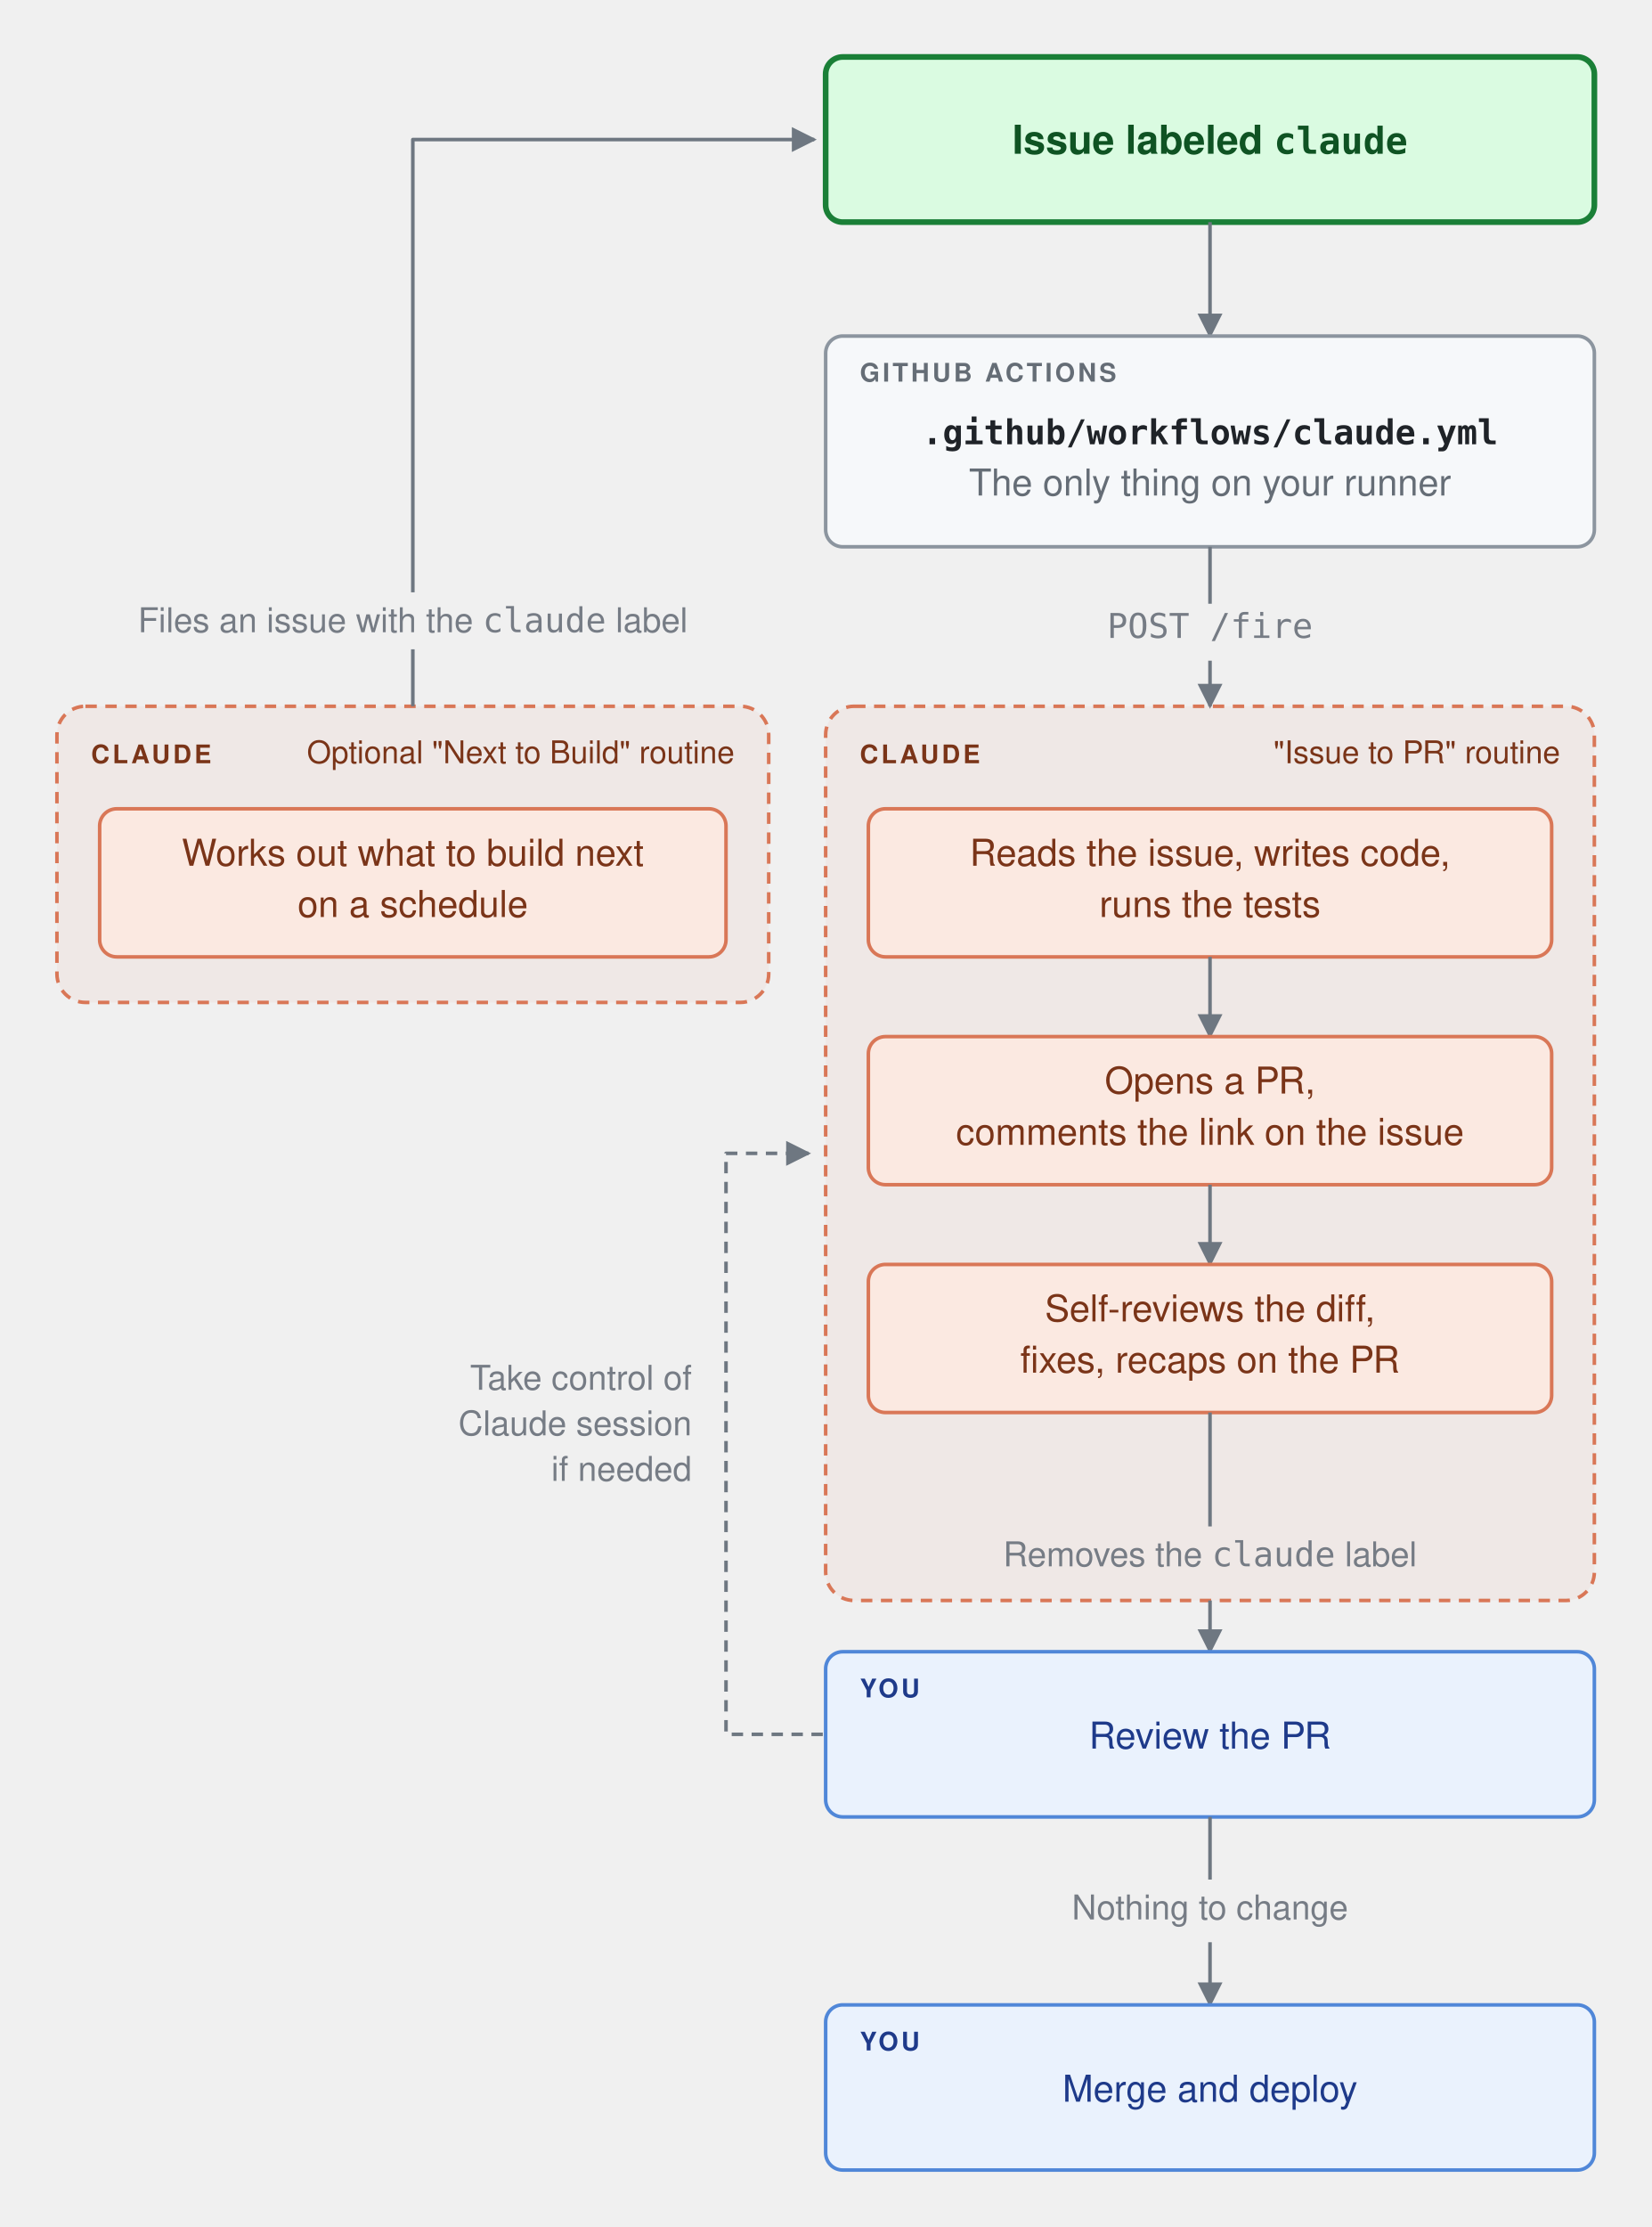
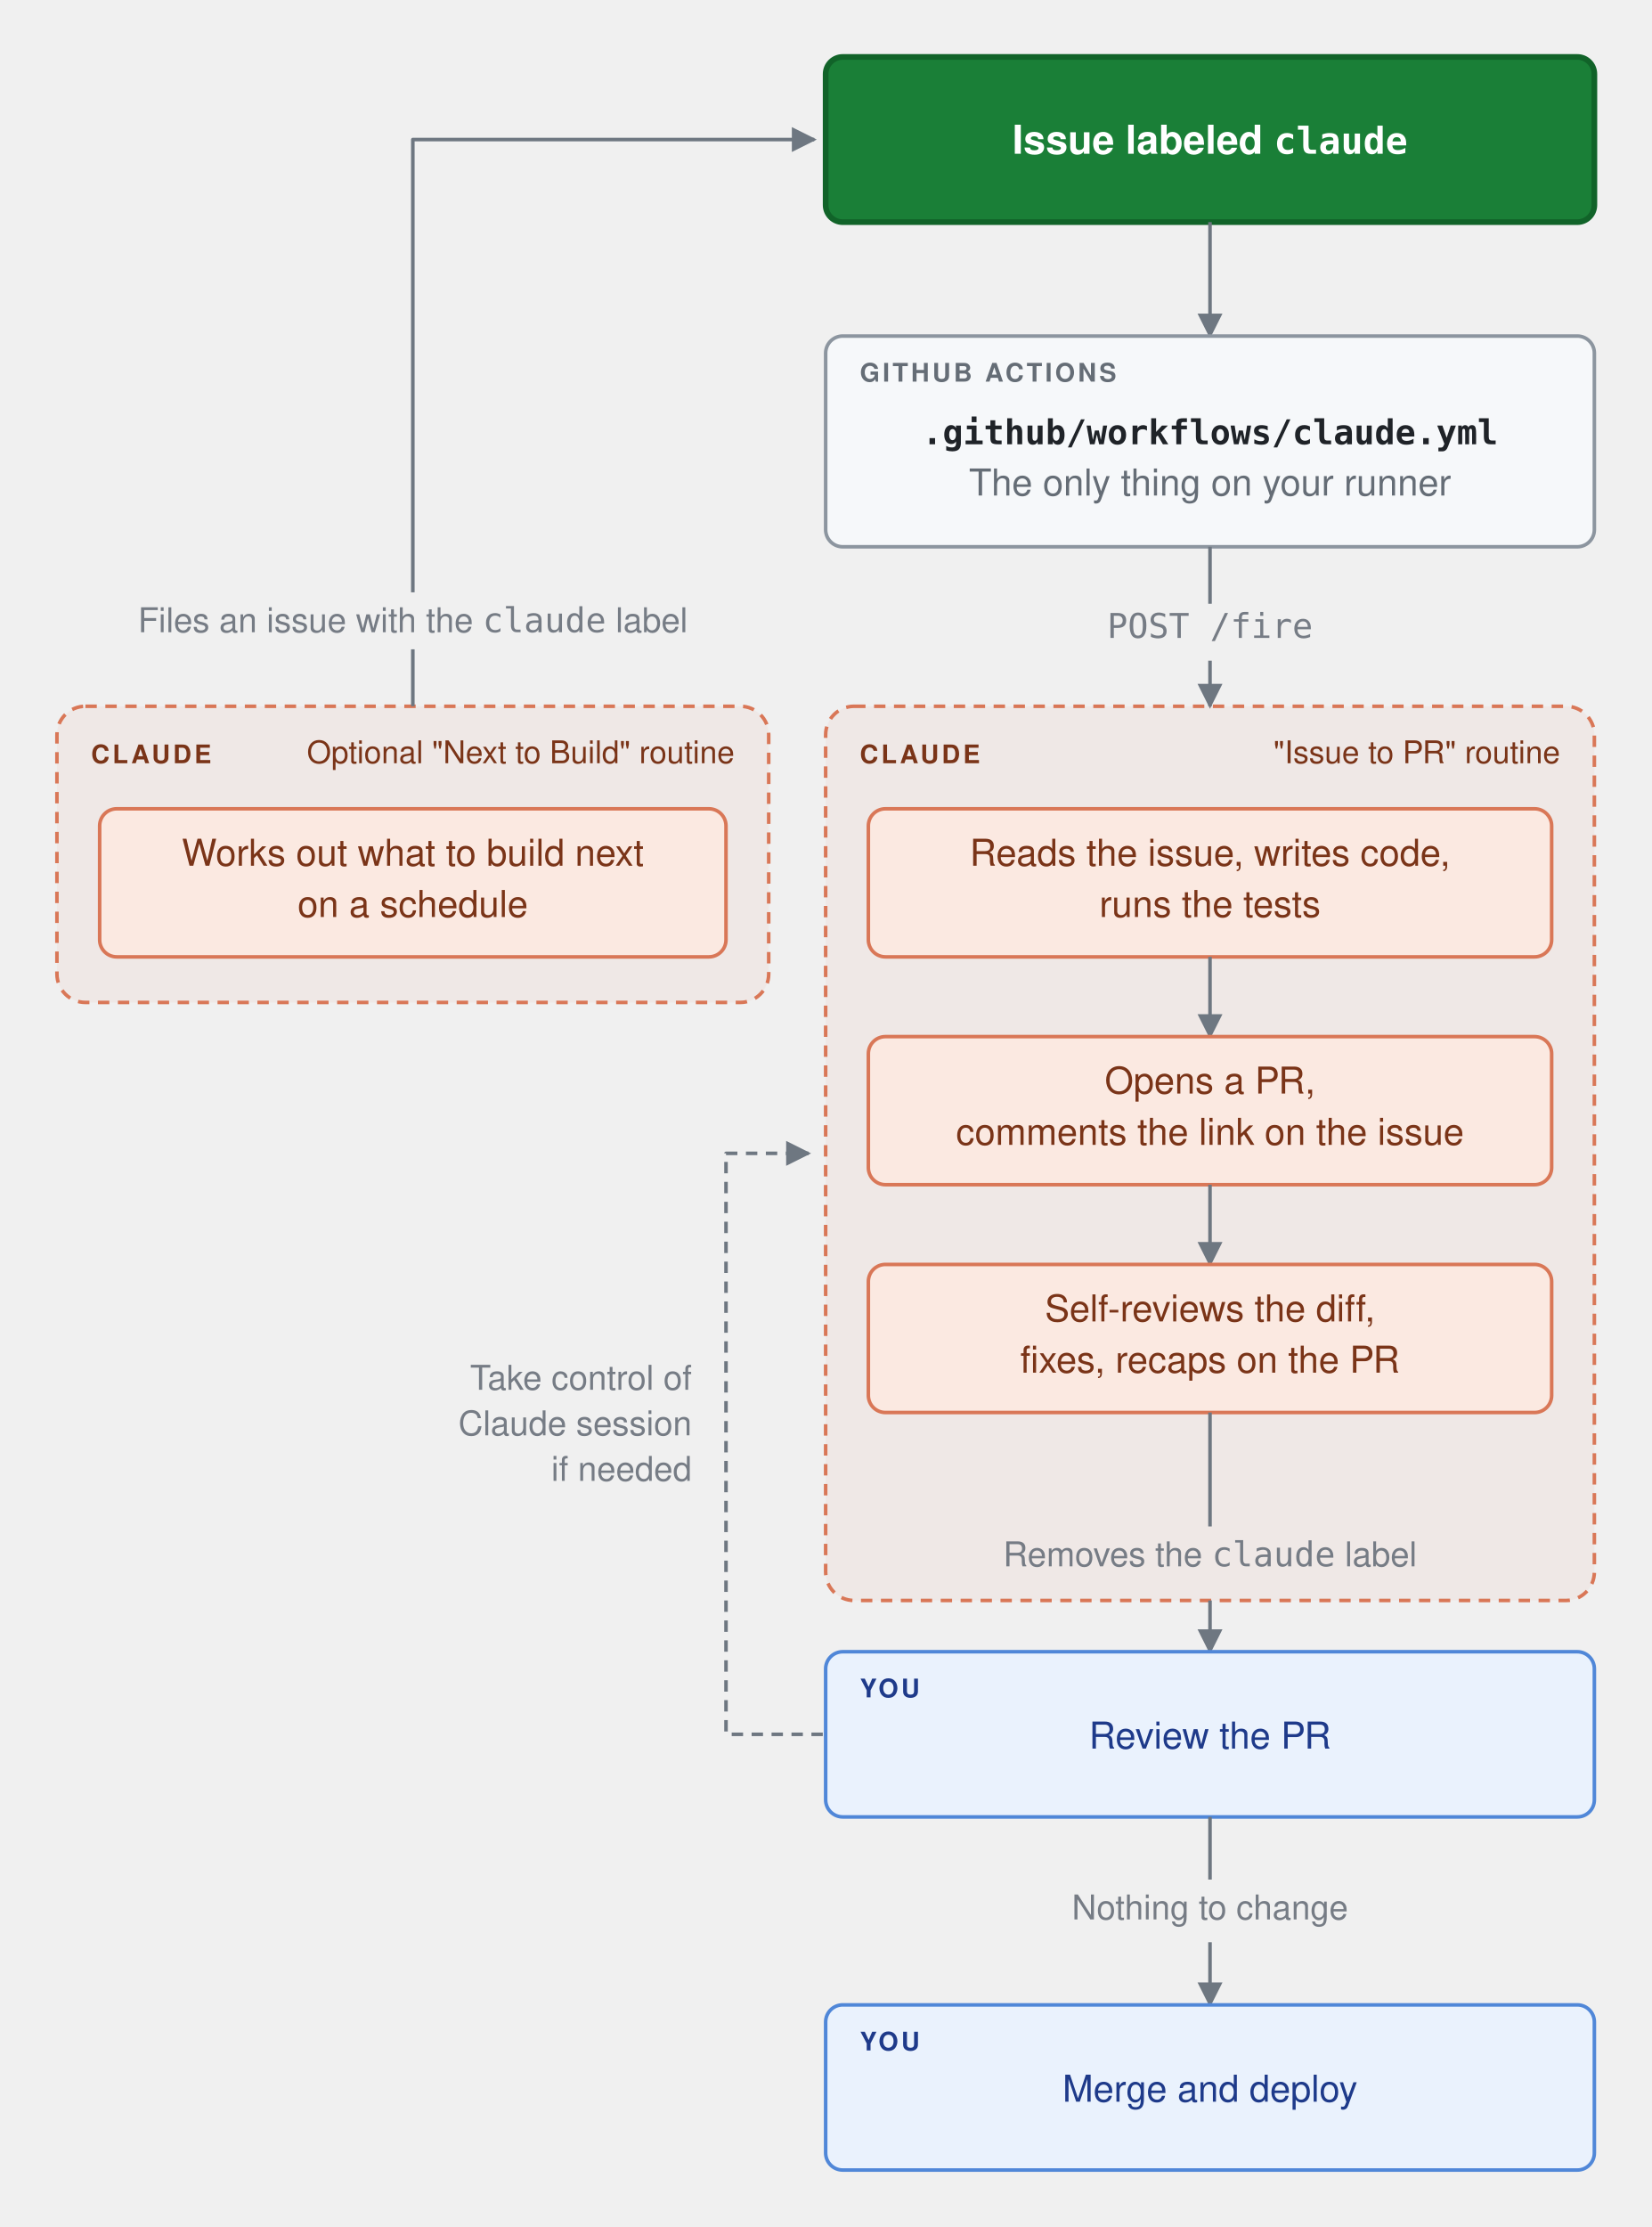
<svg xmlns="http://www.w3.org/2000/svg" viewBox="0 0 580 782" width="580" height="782" role="img" aria-label="Optionally, the Next to Build routine works out what to build next on a schedule and files an issue with the claude label. An issue labeled claude is the trigger, whether a human, a bot or that routine applies it; a GitHub Actions workflow POSTs /fire; the Issue to PR routine reads the issue, writes code, runs the tests, opens a PR, self-reviews it and removes the label. The human reviews the PR: if nothing needs to change they merge and deploy, otherwise they take control of the Claude session.">
  <defs>
    <marker id="l-arrow" viewBox="0 0 10 10" refX="9" refY="5" markerWidth="7" markerHeight="7" orient="auto-start-reverse">
      <path d="M0,0 L10,5 L0,10 z" fill="#6e7781" />
    </marker>
  </defs>
  <g font-family="ui-sans-serif, -apple-system, 'Segoe UI', Helvetica, Arial, sans-serif">
    <rect x="20" y="248" width="250" height="104" rx="10" fill="rgba(217,119,87,0.07)" stroke="#d97757" stroke-width="1.25" stroke-dasharray="4 3" />
    <text x="32" y="268" font-size="9" font-weight="600" letter-spacing="1" fill="#7a3418">CLAUDE</text>
    <text x="258" y="268" font-size="11" text-anchor="end" fill="#7a3418">Optional "Next to Build" routine</text>
    <rect x="35" y="284" width="220" height="52" rx="6" fill="#fbe9e1" stroke="#d97757" stroke-width="1.25" />
    <text x="145" y="304" font-size="13" text-anchor="middle" fill="#7a3418">Works out what to build next</text>
    <text x="145" y="322" font-size="13" text-anchor="middle" fill="#7a3418">on a schedule</text>
    <line x1="145" y1="248" x2="145" y2="228" stroke="#6e7781" stroke-width="1.25" />
    <text x="145" y="222" font-size="12" text-anchor="middle" fill="#767c85">Files an issue with the <tspan font-family="ui-monospace, SFMono-Regular, Menlo, Consolas, monospace" font-size="12">claude</tspan> label</text>
    <path d="M145,208 V49 H286" fill="none" stroke="#6e7781" stroke-width="1.25" stroke-linejoin="round" marker-end="url(#l-arrow)" />
-     <rect x="290" y="20" width="270" height="58" rx="6" fill="#dafbe1" stroke="#1a7f37" stroke-width="2" />
-     <text x="425" y="54" font-size="14" font-weight="600" text-anchor="middle" fill="#0f5323">Issue labeled <tspan font-family="ui-monospace, SFMono-Regular, Menlo, Consolas, monospace" font-size="13">claude</tspan>
+     <rect x="290" y="20" width="270" height="58" rx="6" fill="#1a7f37" stroke="#116329" stroke-width="2" />
+     <text x="425" y="54" font-size="14" font-weight="600" text-anchor="middle" fill="#ffffff">Issue labeled <tspan font-family="ui-monospace, SFMono-Regular, Menlo, Consolas, monospace" font-size="13">claude</tspan>
    </text>
    <line x1="425" y1="78" x2="425" y2="118" stroke="#6e7781" stroke-width="1.25" marker-end="url(#l-arrow)" />
    <rect x="290" y="118" width="270" height="74" rx="6" fill="#f6f8fa" stroke="#8c959f" stroke-width="1.25" />
    <text x="302" y="134" font-size="9" font-weight="600" letter-spacing="1" fill="#656d76">GITHUB ACTIONS</text>
    <text x="425" y="156" font-size="12" font-weight="600" text-anchor="middle" font-family="ui-monospace, SFMono-Regular, Menlo, Consolas, monospace" fill="#1f2328">.github/workflows/claude.yml</text>
    <text x="425" y="174" font-size="13" text-anchor="middle" fill="#656d76">The only thing on your runner</text>
    <line x1="425" y1="192" x2="425" y2="212" stroke="#6e7781" stroke-width="1.25" />
    <text x="425" y="224" font-size="12" text-anchor="middle" font-family="ui-monospace, SFMono-Regular, Menlo, Consolas, monospace" fill="#767c85">POST /fire</text>
    <line x1="425" y1="232" x2="425" y2="248" stroke="#6e7781" stroke-width="1.25" marker-end="url(#l-arrow)" />
    <rect x="290" y="248" width="270" height="314" rx="10" fill="rgba(217,119,87,0.07)" stroke="#d97757" stroke-width="1.25" stroke-dasharray="4 3" />
    <text x="302" y="268" font-size="9" font-weight="600" letter-spacing="1" fill="#7a3418">CLAUDE</text>
    <text x="548" y="268" font-size="11" text-anchor="end" fill="#7a3418">"Issue to PR" routine</text>
    <rect x="305" y="284" width="240" height="52" rx="6" fill="#fbe9e1" stroke="#d97757" stroke-width="1.25" />
    <text x="425" y="304" font-size="13" text-anchor="middle" fill="#7a3418">Reads the issue, writes code,</text>
    <text x="425" y="322" font-size="13" text-anchor="middle" fill="#7a3418">runs the tests</text>
    <line x1="425" y1="336" x2="425" y2="364" stroke="#6e7781" stroke-width="1.25" marker-end="url(#l-arrow)" />
    <rect x="305" y="364" width="240" height="52" rx="6" fill="#fbe9e1" stroke="#d97757" stroke-width="1.25" />
    <text x="425" y="384" font-size="13" text-anchor="middle" fill="#7a3418">Opens a PR,</text>
    <text x="425" y="402" font-size="13" text-anchor="middle" fill="#7a3418">comments the link on the issue</text>
    <line x1="425" y1="416" x2="425" y2="444" stroke="#6e7781" stroke-width="1.25" marker-end="url(#l-arrow)" />
    <rect x="305" y="444" width="240" height="52" rx="6" fill="#fbe9e1" stroke="#d97757" stroke-width="1.25" />
    <text x="425" y="464" font-size="13" text-anchor="middle" fill="#7a3418">Self-reviews the diff,</text>
    <text x="425" y="482" font-size="13" text-anchor="middle" fill="#7a3418">fixes, recaps on the PR</text>
    <line x1="425" y1="496" x2="425" y2="536" stroke="#6e7781" stroke-width="1.25" />
    <text x="425" y="550" font-size="12" text-anchor="middle" fill="#767c85">Removes the <tspan font-family="ui-monospace, SFMono-Regular, Menlo, Consolas, monospace" font-size="12">claude</tspan> label</text>
    <line x1="425" y1="562" x2="425" y2="580" stroke="#6e7781" stroke-width="1.25" marker-end="url(#l-arrow)" />
    <rect x="290" y="580" width="270" height="58" rx="6" fill="#eaf2fd" stroke="#5087d8" stroke-width="1.25" />
    <text x="302" y="596" font-size="9" font-weight="600" letter-spacing="1" fill="#1e3a8a">YOU</text>
    <text x="425" y="614" font-size="13" text-anchor="middle" fill="#1e3a8a">Review the PR</text>
    <line x1="425" y1="638" x2="425" y2="660" stroke="#6e7781" stroke-width="1.25" />
    <text x="425" y="674" font-size="12" text-anchor="middle" fill="#767c85">Nothing to change</text>
    <line x1="425" y1="682" x2="425" y2="704" stroke="#6e7781" stroke-width="1.25" marker-end="url(#l-arrow)" />
    <rect x="290" y="704" width="270" height="58" rx="6" fill="#eaf2fd" stroke="#5087d8" stroke-width="1.25" />
    <text x="302" y="720" font-size="9" font-weight="600" letter-spacing="1" fill="#1e3a8a">YOU</text>
    <text x="425" y="738" font-size="13" text-anchor="middle" fill="#1e3a8a">Merge and deploy</text>
    <path d="M289,609 H255 V405 H284" fill="none" stroke="#6e7781" stroke-width="1.25" stroke-dasharray="4 3" stroke-linejoin="round" marker-end="url(#l-arrow)" />
    <text x="243" y="488" font-size="12" text-anchor="end" fill="#767c85">Take control of</text>
    <text x="243" y="504" font-size="12" text-anchor="end" fill="#767c85">Claude session</text>
    <text x="243" y="520" font-size="12" text-anchor="end" fill="#767c85">if needed</text>
  </g>
</svg>
